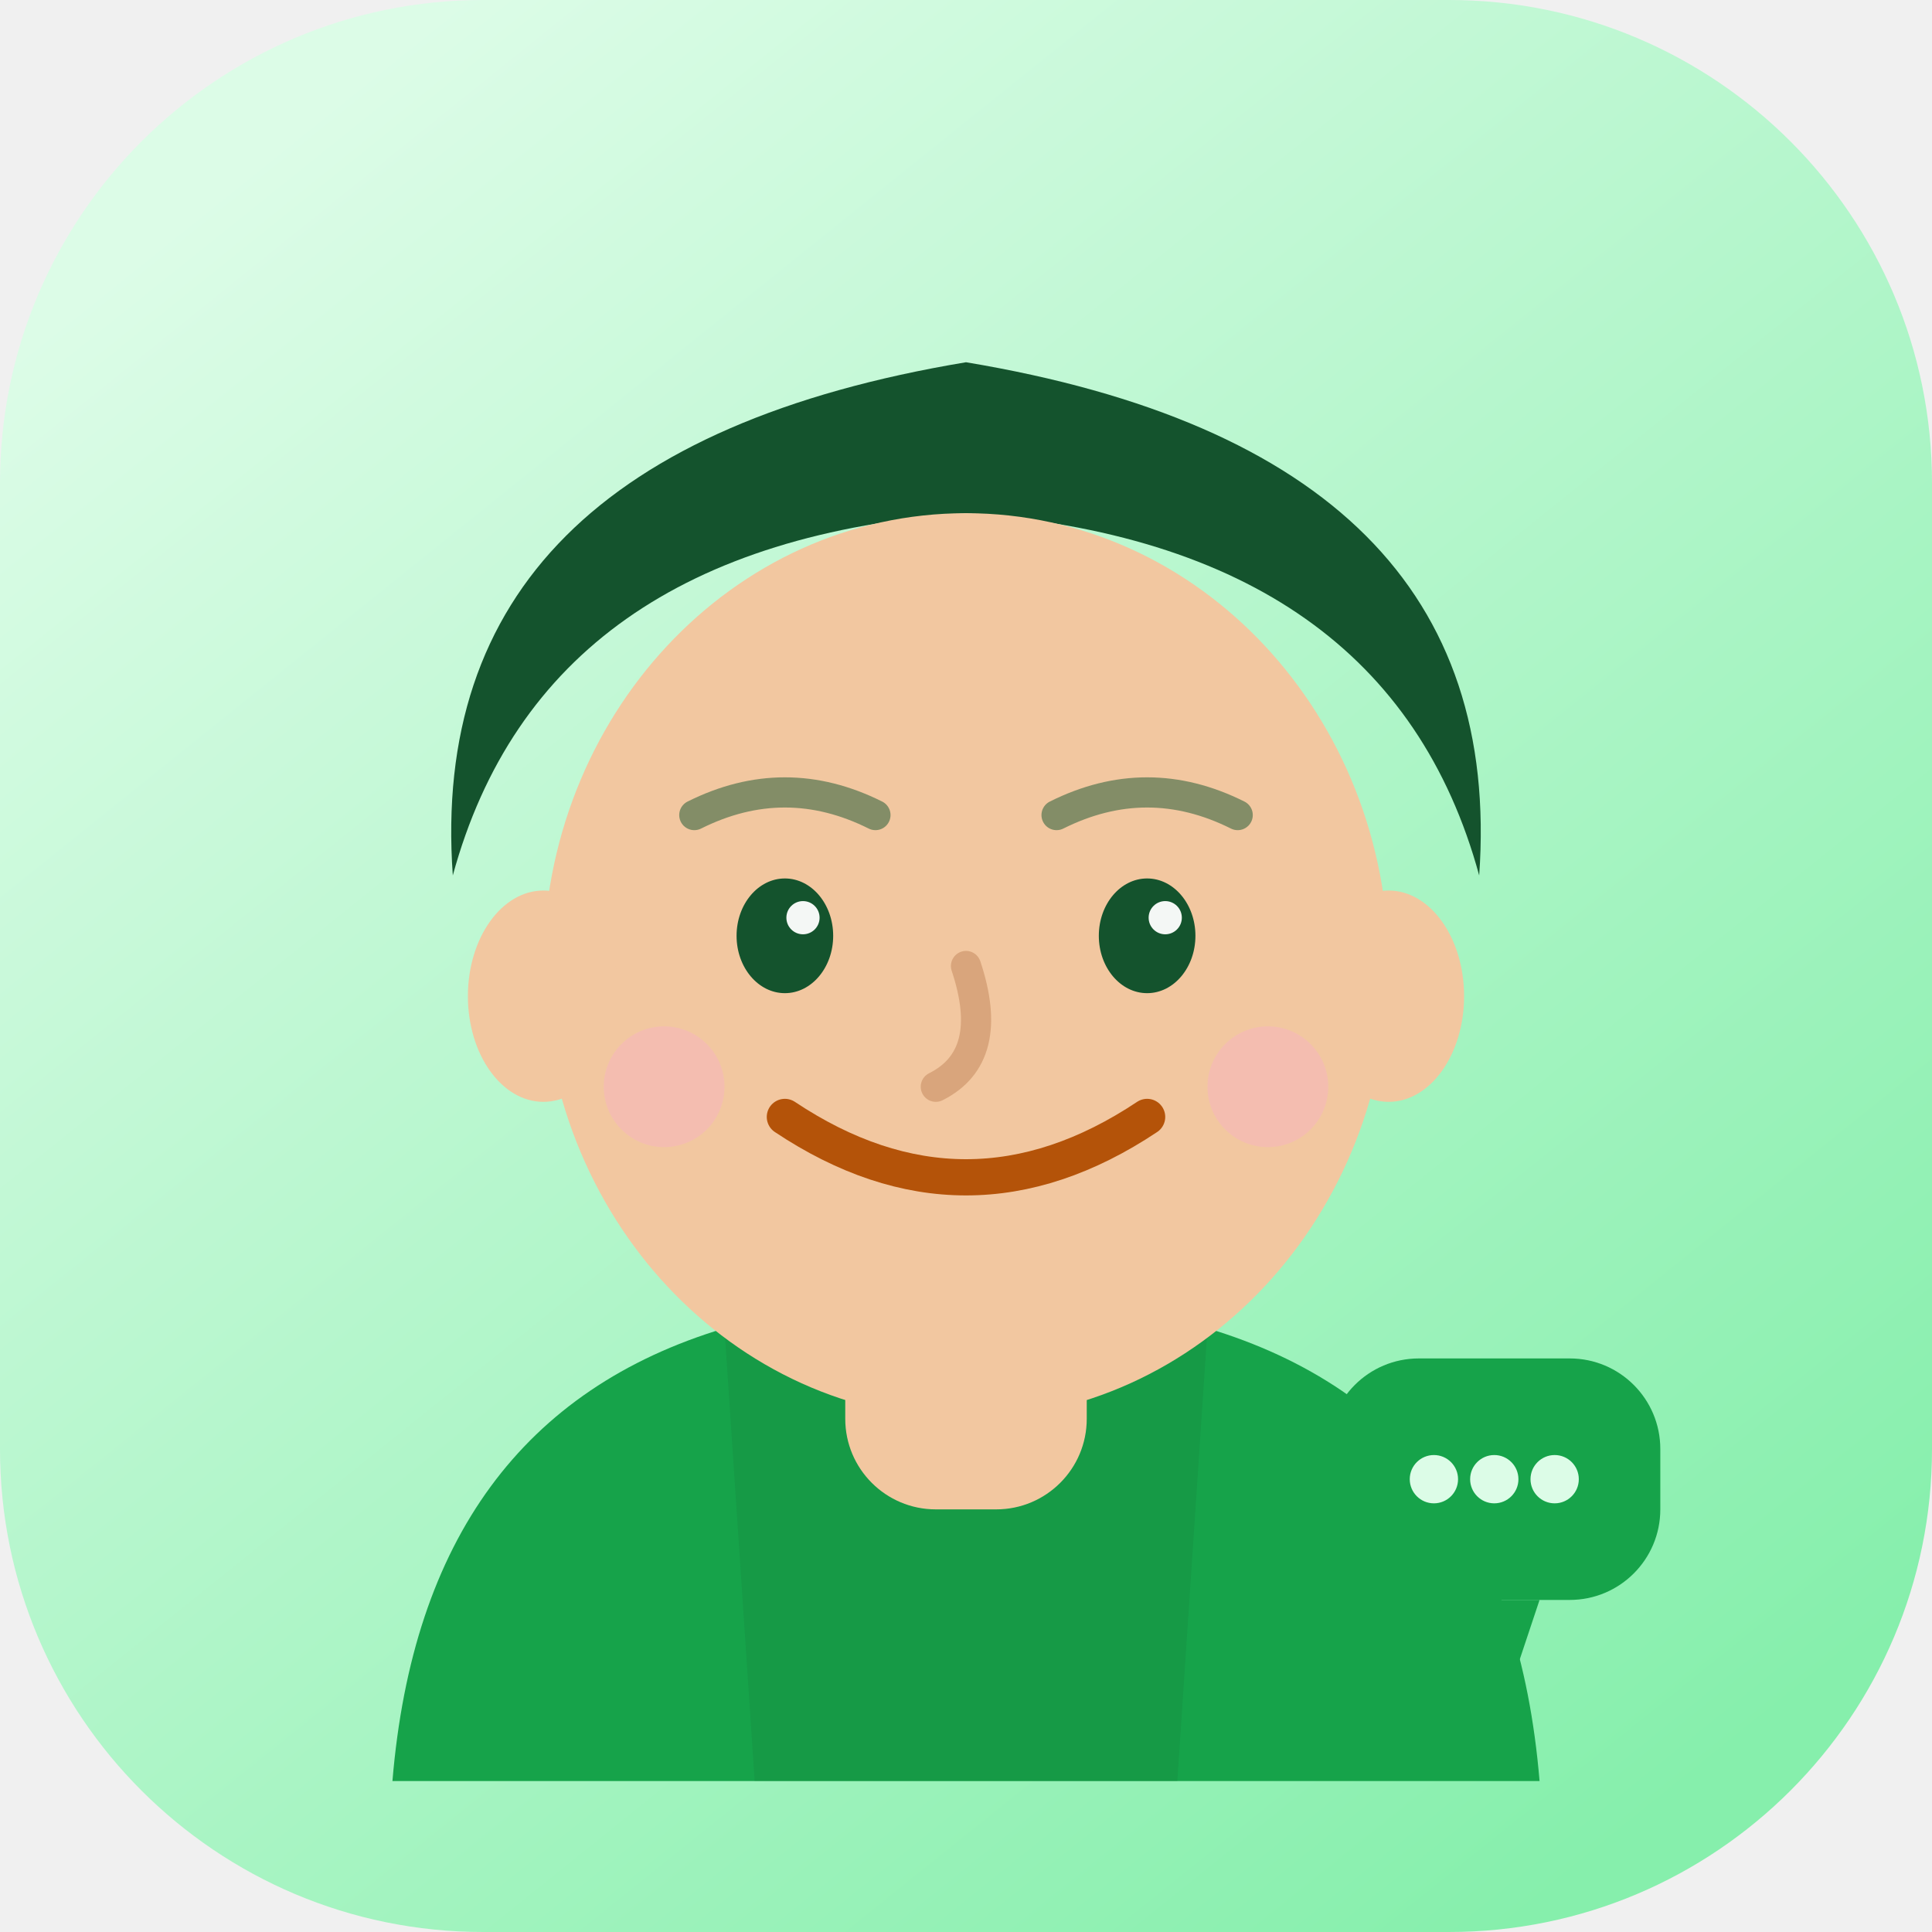
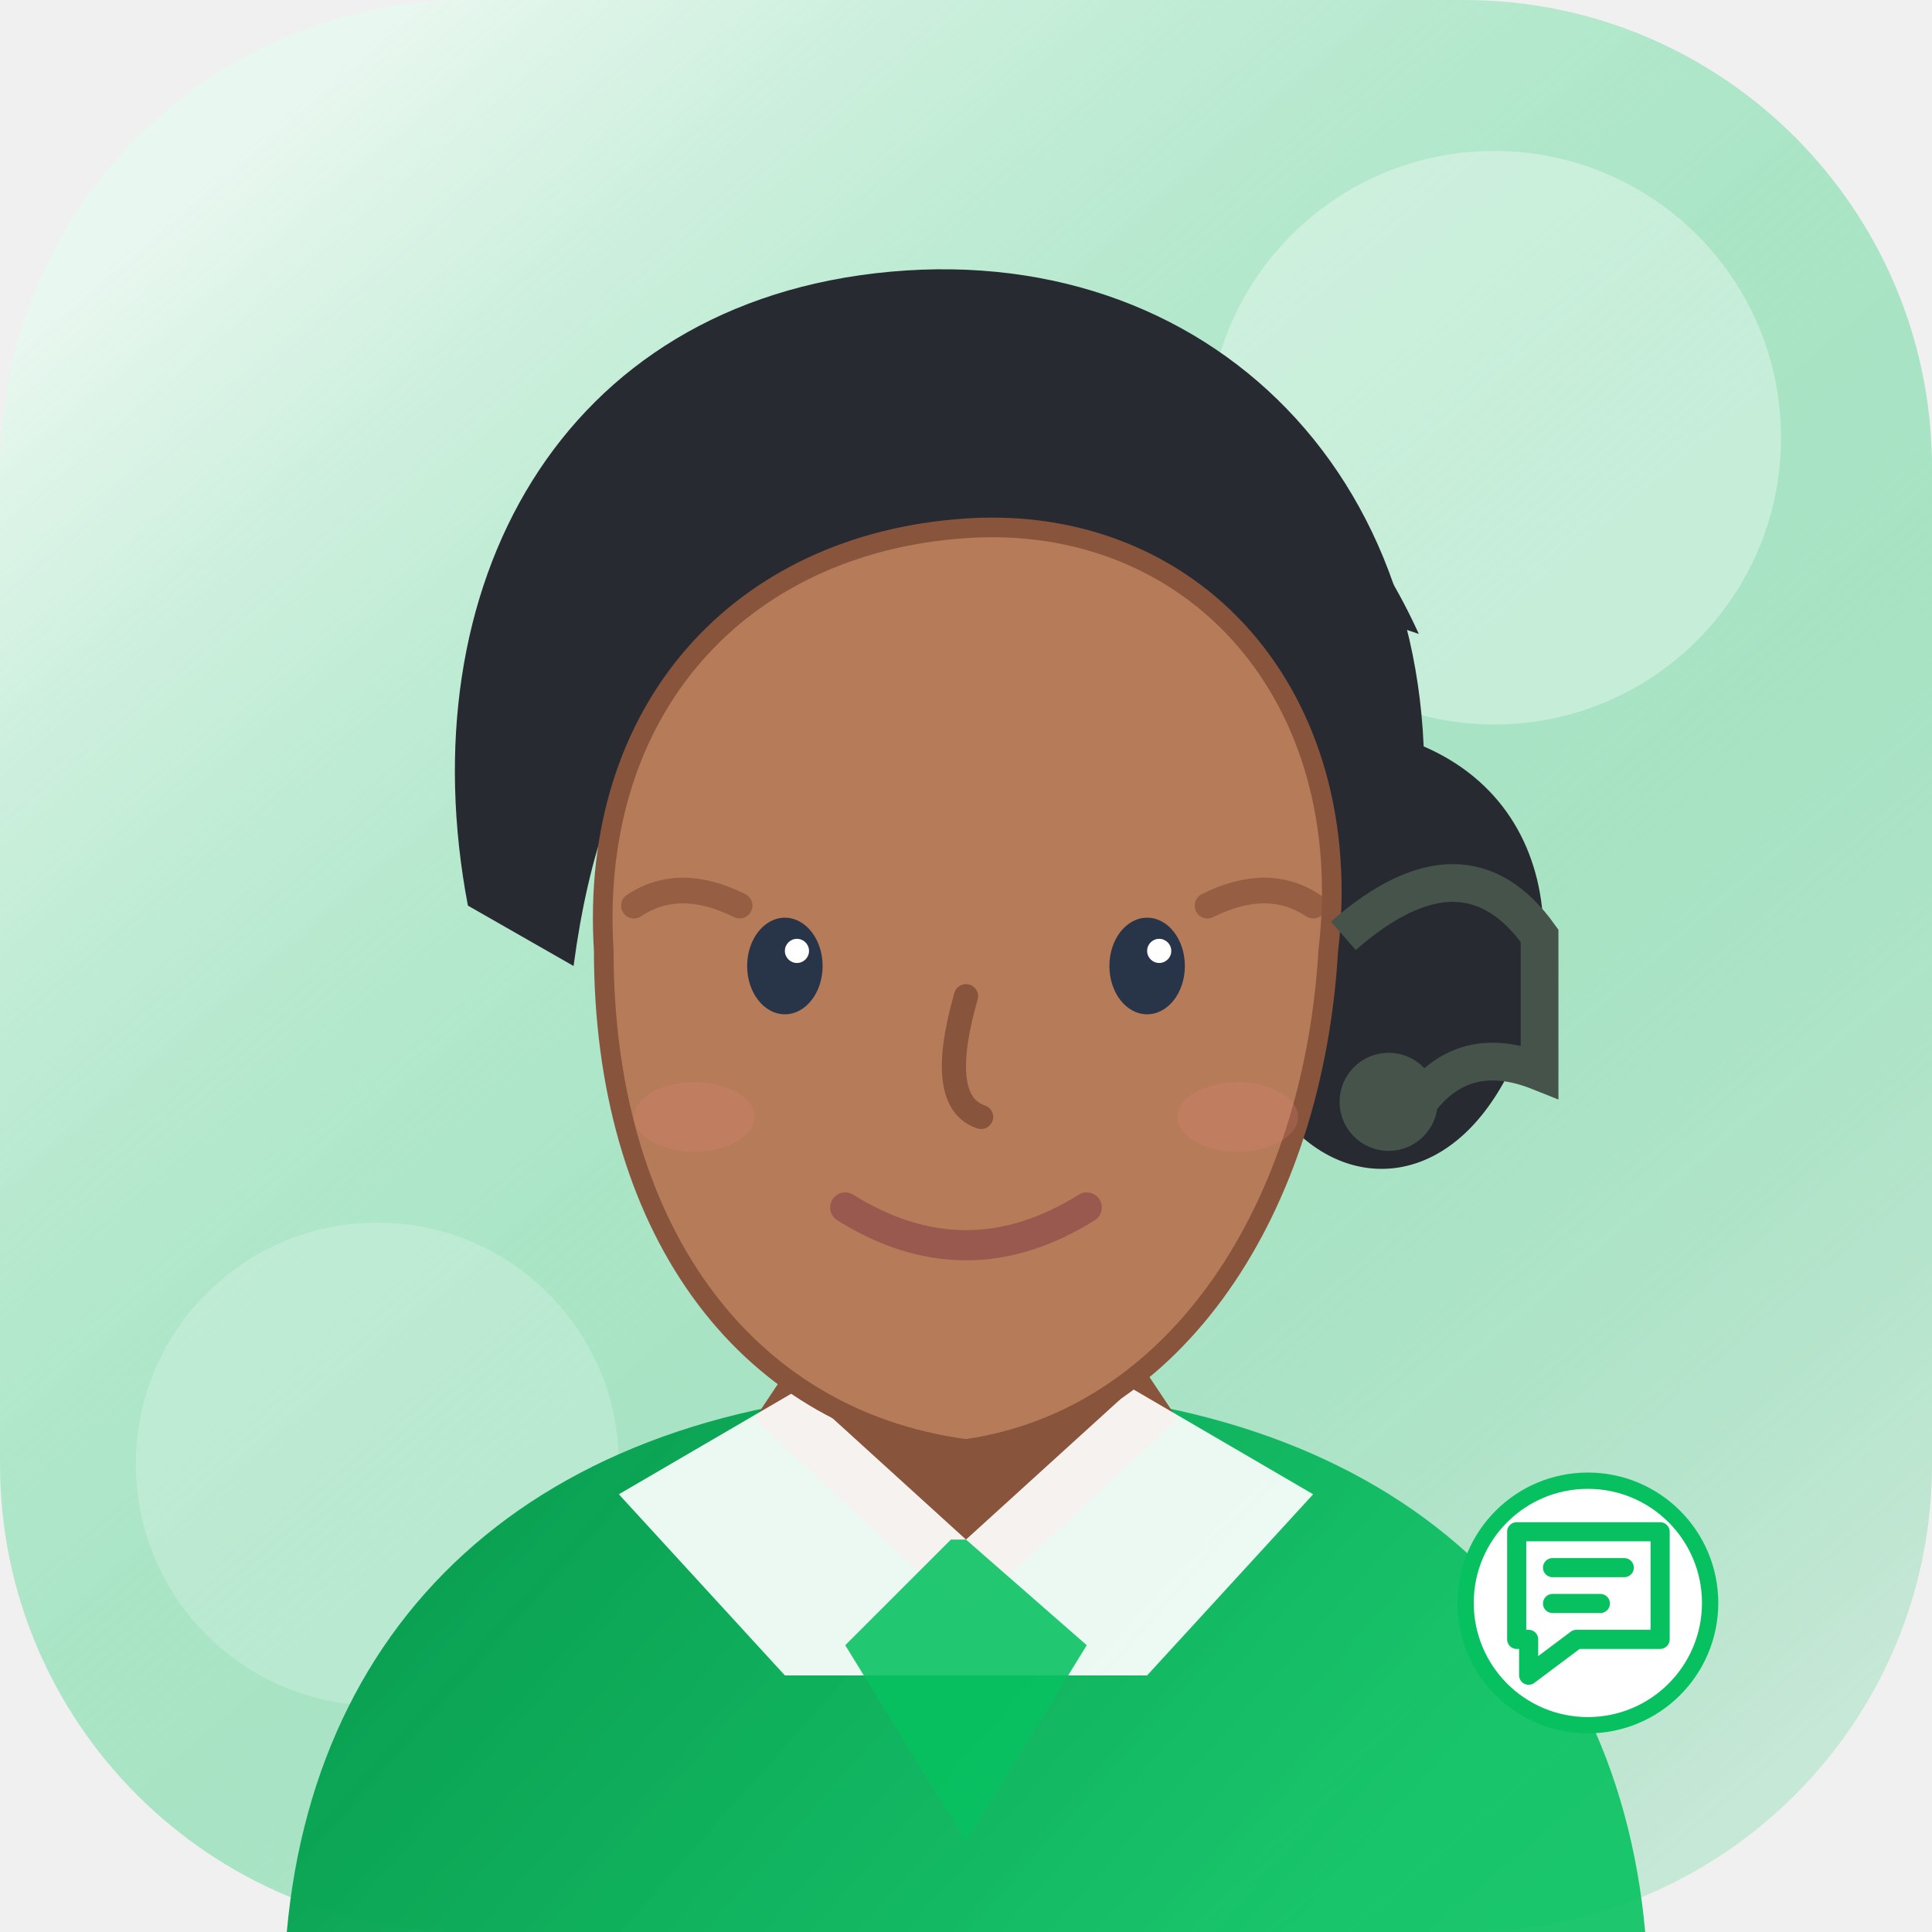
<svg xmlns="http://www.w3.org/2000/svg" viewBox="0 0 128 128" role="img" aria-label="wechat-ops">
  <defs>
-     <linearGradient id="bg-wechat-ops" x1="20" y1="8" x2="110" y2="120" gradientUnits="userSpaceOnUse">
-       <stop stop-color="#DCFCE7" />
-       <stop offset="1" stop-color="#86EFAC" />
+     <linearGradient id="bg" x1="16" y1="10" x2="112" y2="122" gradientUnits="userSpaceOnUse">
+       <stop stop-color="#E8F7EF" />
+       <stop offset="1" stop-color="#07C160" stop-opacity=".18" />
+     </linearGradient>
+     <linearGradient id="coat" x1="42" y1="86" x2="87" y2="126" gradientUnits="userSpaceOnUse">
+       <stop stop-color="#0A9F52" />
+       <stop offset="1" stop-color="#07C160" stop-opacity=".9" />
    </linearGradient>
  </defs>
-   <rect width="128" height="128" rx="32" fill="url(#bg-wechat-ops)" />
-   <path d="M26 118 Q28 94 48 88 Q64 84 80 88 Q100 94 102 118 Z" fill="#16A34A" />
-   <path d="M48 88 Q64 96 80 88 L78 118 H50 Z" fill="#15803D" opacity="0.28" />
-   <path d="M30 58 Q28 30 64 24 Q100 30 98 58 Q92 36 64 34 Q36 36 30 58Z" fill="#14532D" />
-   <rect x="56" y="86" width="16" height="14" rx="6" fill="#F2C7A0" />
-   <ellipse cx="64" cy="64" rx="28" ry="30" fill="#F2C7A0" />
-   <ellipse cx="36" cy="66" rx="5" ry="7" fill="#F2C7A0" />
-   <ellipse cx="92" cy="66" rx="5" ry="7" fill="#F2C7A0" />
-   <ellipse cx="52" cy="62" rx="3.2" ry="3.8" fill="#14532D" />
-   <ellipse cx="76" cy="62" rx="3.2" ry="3.8" fill="#14532D" />
-   <circle cx="53.2" cy="60.8" r="1.1" fill="#fff" opacity="0.95" />
-   <circle cx="77.2" cy="60.8" r="1.1" fill="#fff" opacity="0.95" />
-   <path d="M46 54 Q52 51 58 54" fill="none" stroke="#14532D" stroke-width="2" stroke-linecap="round" opacity="0.5" />
-   <path d="M70 54 Q76 51 82 54" fill="none" stroke="#14532D" stroke-width="2" stroke-linecap="round" opacity="0.5" />
-   <path d="M64 64 Q66 70 62 72" fill="none" stroke="#C08457" stroke-width="2" stroke-linecap="round" opacity="0.5" />
-   <path d="M52 74 Q64 82 76 74" fill="none" stroke="#B45309" stroke-width="2.4" stroke-linecap="round" />
-   <circle cx="44" cy="72" r="4" fill="#F9A8D4" opacity="0.32" />
-   <circle cx="84" cy="72" r="4" fill="#F9A8D4" opacity="0.32" />
-   <g transform="translate(88,90)">
-     <rect x="0" y="0" width="22" height="16" rx="6" fill="#16A34A" />
-     <path d="M8 16 L12 22 L14 16 Z" fill="#16A34A" />
-     <circle cx="7" cy="8" r="1.6" fill="#DCFCE7" />
-     <circle cx="11" cy="8" r="1.6" fill="#DCFCE7" />
-     <circle cx="15" cy="8" r="1.6" fill="#DCFCE7" />
+   <rect width="128" height="128" rx="31" fill="url(#bg)" />
+   <circle cx="99" cy="29" r="19" fill="#fff" opacity=".34" />
+   <circle cx="25" cy="97" r="16" fill="#fff" opacity=".2" />
+   <path d="M19 128c2-22 18-36 45-36s43 14 45 36z" fill="url(#coat)" />
+   <path d="M50 94l14 13 14-13-4-6H54z" fill="#89543C" />
+   <path d="M53 92l11 10 11-10 12 7-11 12H52l-11-12z" fill="#fff" opacity=".92" />
+   <path d="M63 102l-7 7 8 13 8-13-8-7z" fill="#07C160" opacity=".88" />
+   <path d="M31 60c-4-21 6-40 28-42 22-2 38 15 35 39l-3 12-7-17c-6-11-15-14-25-13-13 2-19 10-21 25zM88 48c14 1 17 13 12 23-4 8-11 8-15 3z" fill="#282A31" />
+   <path d="M64 35C79 34 90 46 88 63 87 80 78 94 64 96 49 94 40 81 40 63 39 47 49 36 64 35z" fill="#B67B58" stroke="#89543C" stroke-width="1.3" />
+   <path d="M42 60q3-2 7 0m31 0q4-2 7 0" fill="none" stroke="#89543C" stroke-width="1.7" stroke-linecap="round" opacity=".72" />
+   <ellipse cx="52" cy="64" rx="2.5" ry="3.2" fill="#283447" />
+   <ellipse cx="76" cy="64" rx="2.5" ry="3.2" fill="#283447" />
+   <circle cx="52.8" cy="63" r=".8" fill="#fff" />
+   <circle cx="76.8" cy="63" r=".8" fill="#fff" />
+   <path d="M64 66q-2 7 1 8" fill="none" stroke="#89543C" stroke-width="1.6" stroke-linecap="round" />
+   <path d="M56 80q8 5 16 0" fill="none" stroke="#9A594F" stroke-width="2" stroke-linecap="round" />
+   <ellipse cx="46" cy="74" rx="4" ry="2.3" fill="#E98783" opacity=".2" />
+   <ellipse cx="82" cy="74" rx="4" ry="2.3" fill="#E98783" opacity=".2" />
+   <path d="M32 45c7-17 21-23 35-22 13 1 22 8 27 19-12-4-21-8-31-8-12 1-22 8-31 11z" fill="#282A31" />
+   <g fill="none" stroke="#45534A" stroke-width="2.5">
+     <path d="M89 62q8-7 13 0v9q-5-2-8 2" />
+     <circle cx="92" cy="73" r="2" fill="#45534A" />
+   </g>
+   <g transform="translate(98 99) scale(.9)" fill="none" stroke="#07C160" stroke-width="1.6" stroke-linecap="round" stroke-linejoin="round">
+     <circle cx="8" cy="8" r="9" fill="#fff" stroke-width="1.2" />
+     <g transform="translate(1 1) scale(.88)">
+       <path d="M2 2h12v9H7l-4 3v-3H2z" />
+       <path d="M5 5h6m-6 3h4" />
+     </g>
  </g>
</svg>
